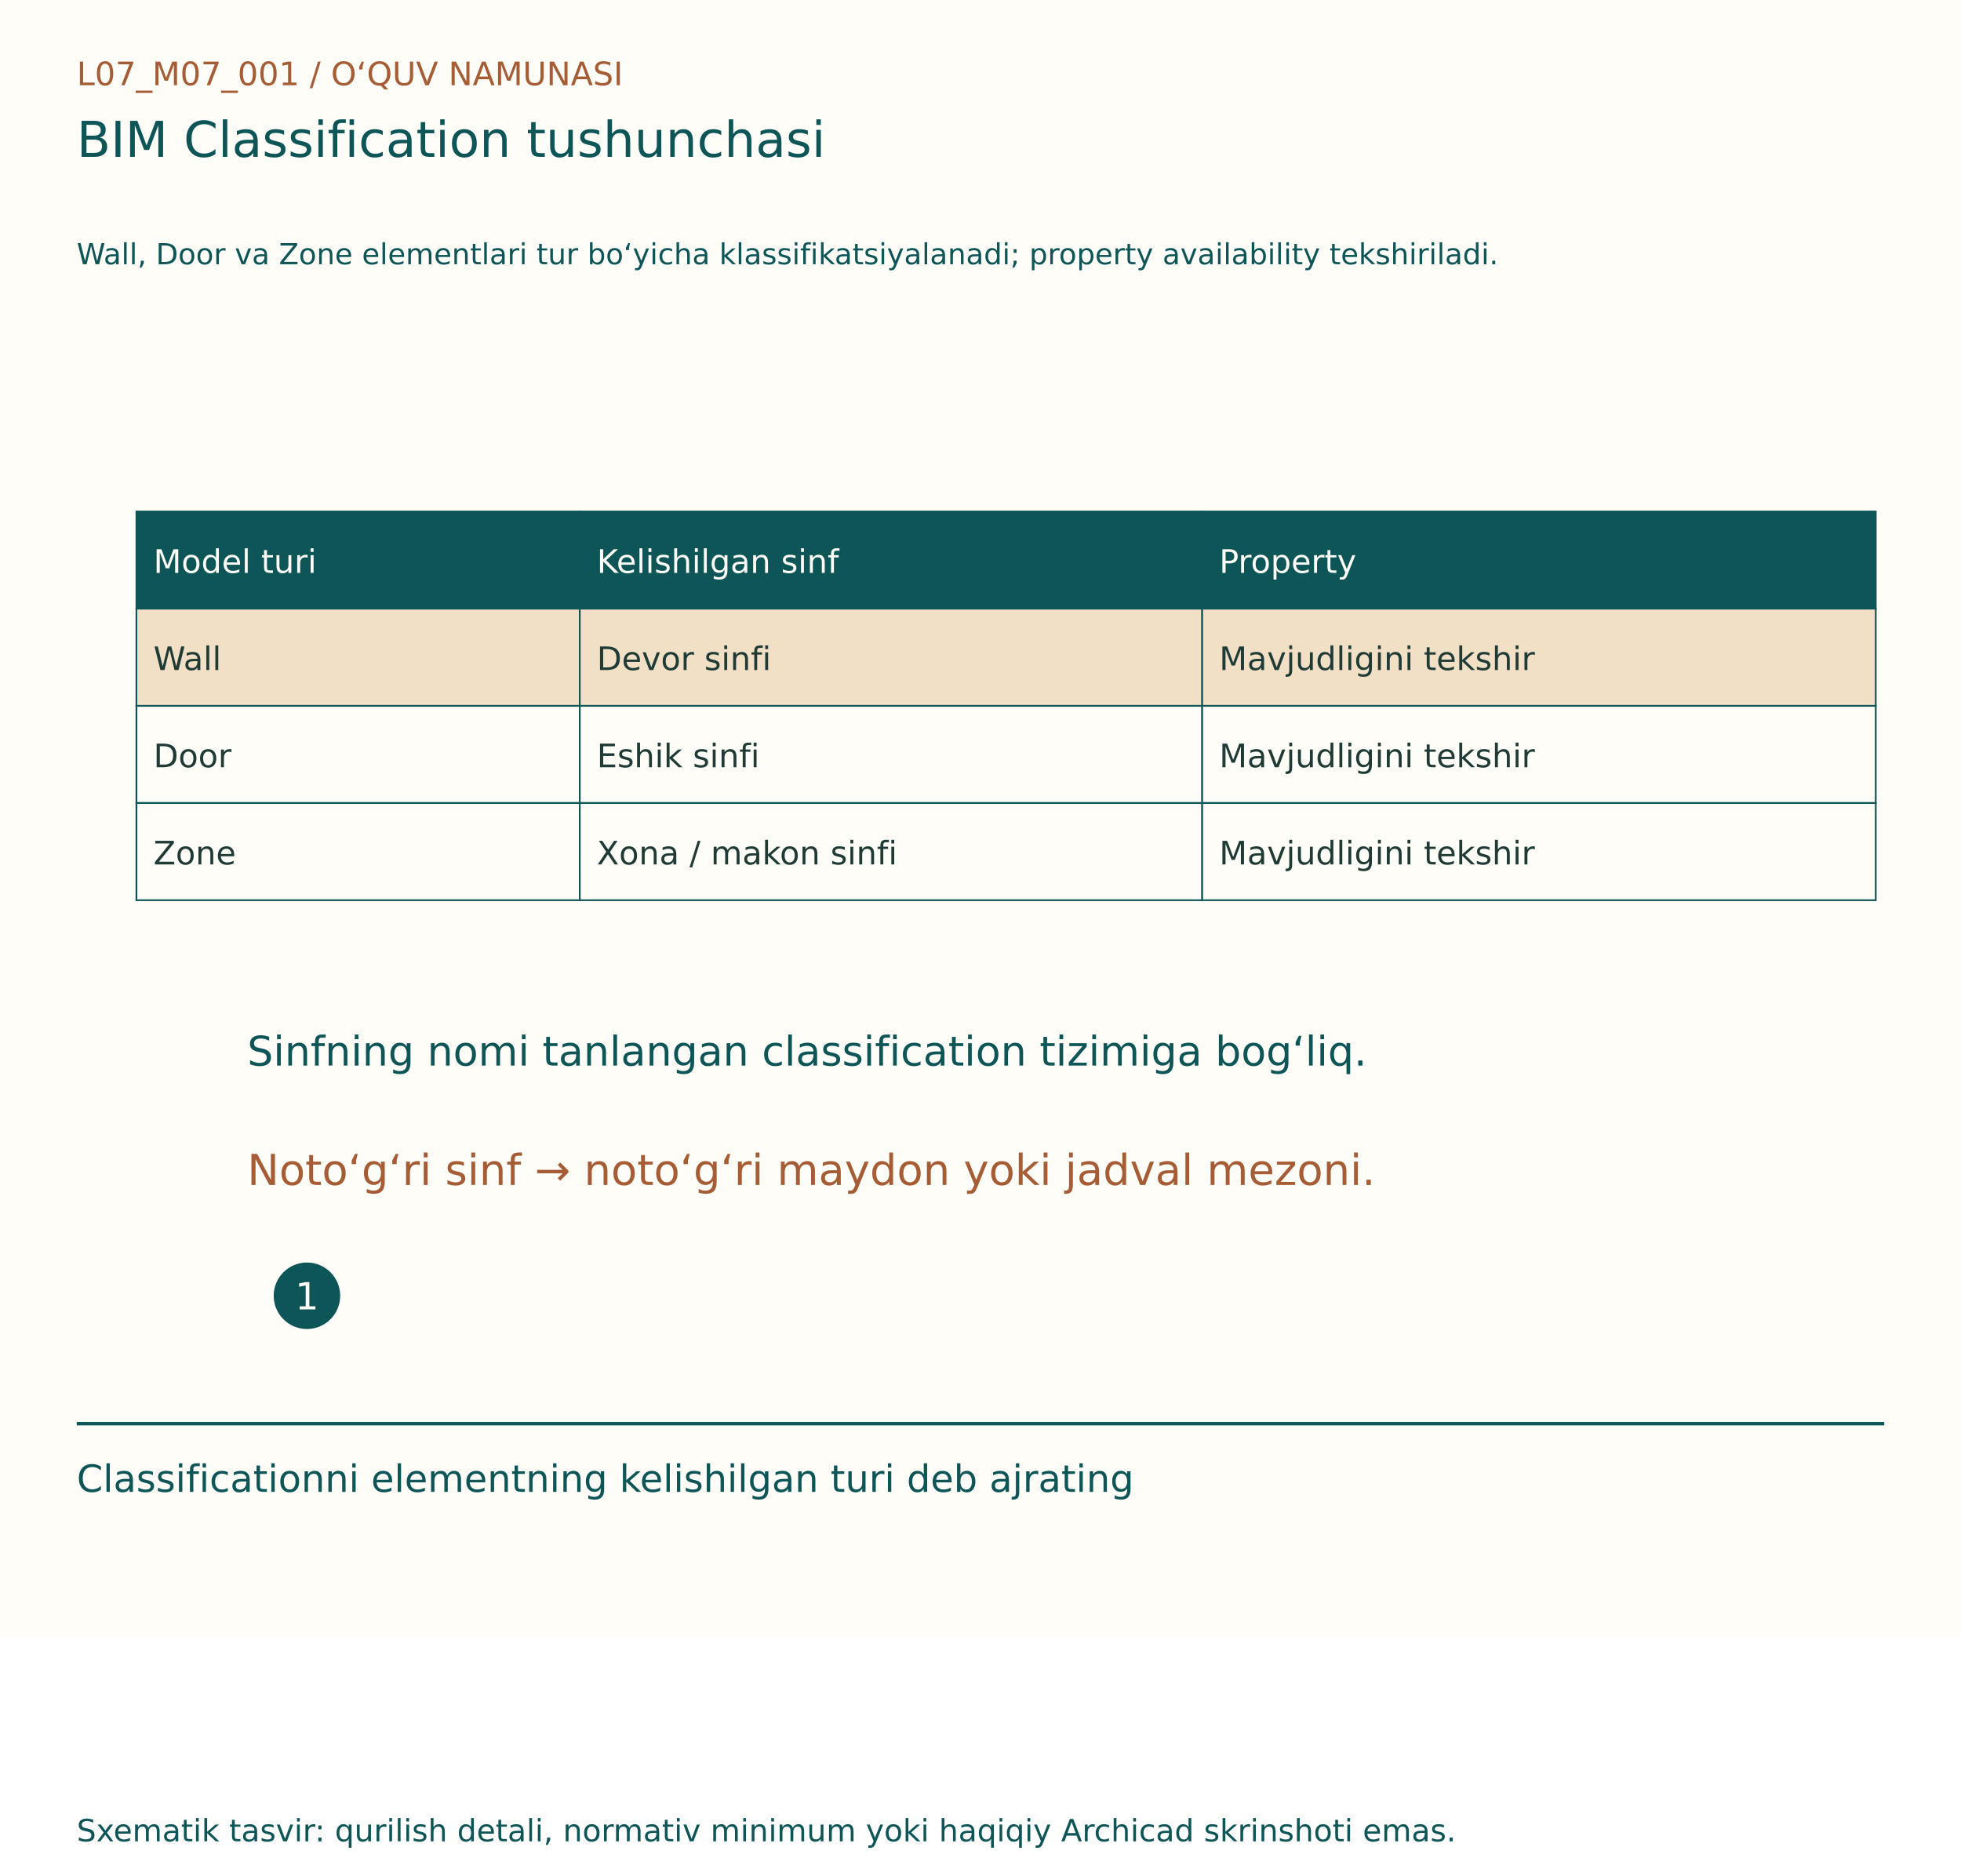
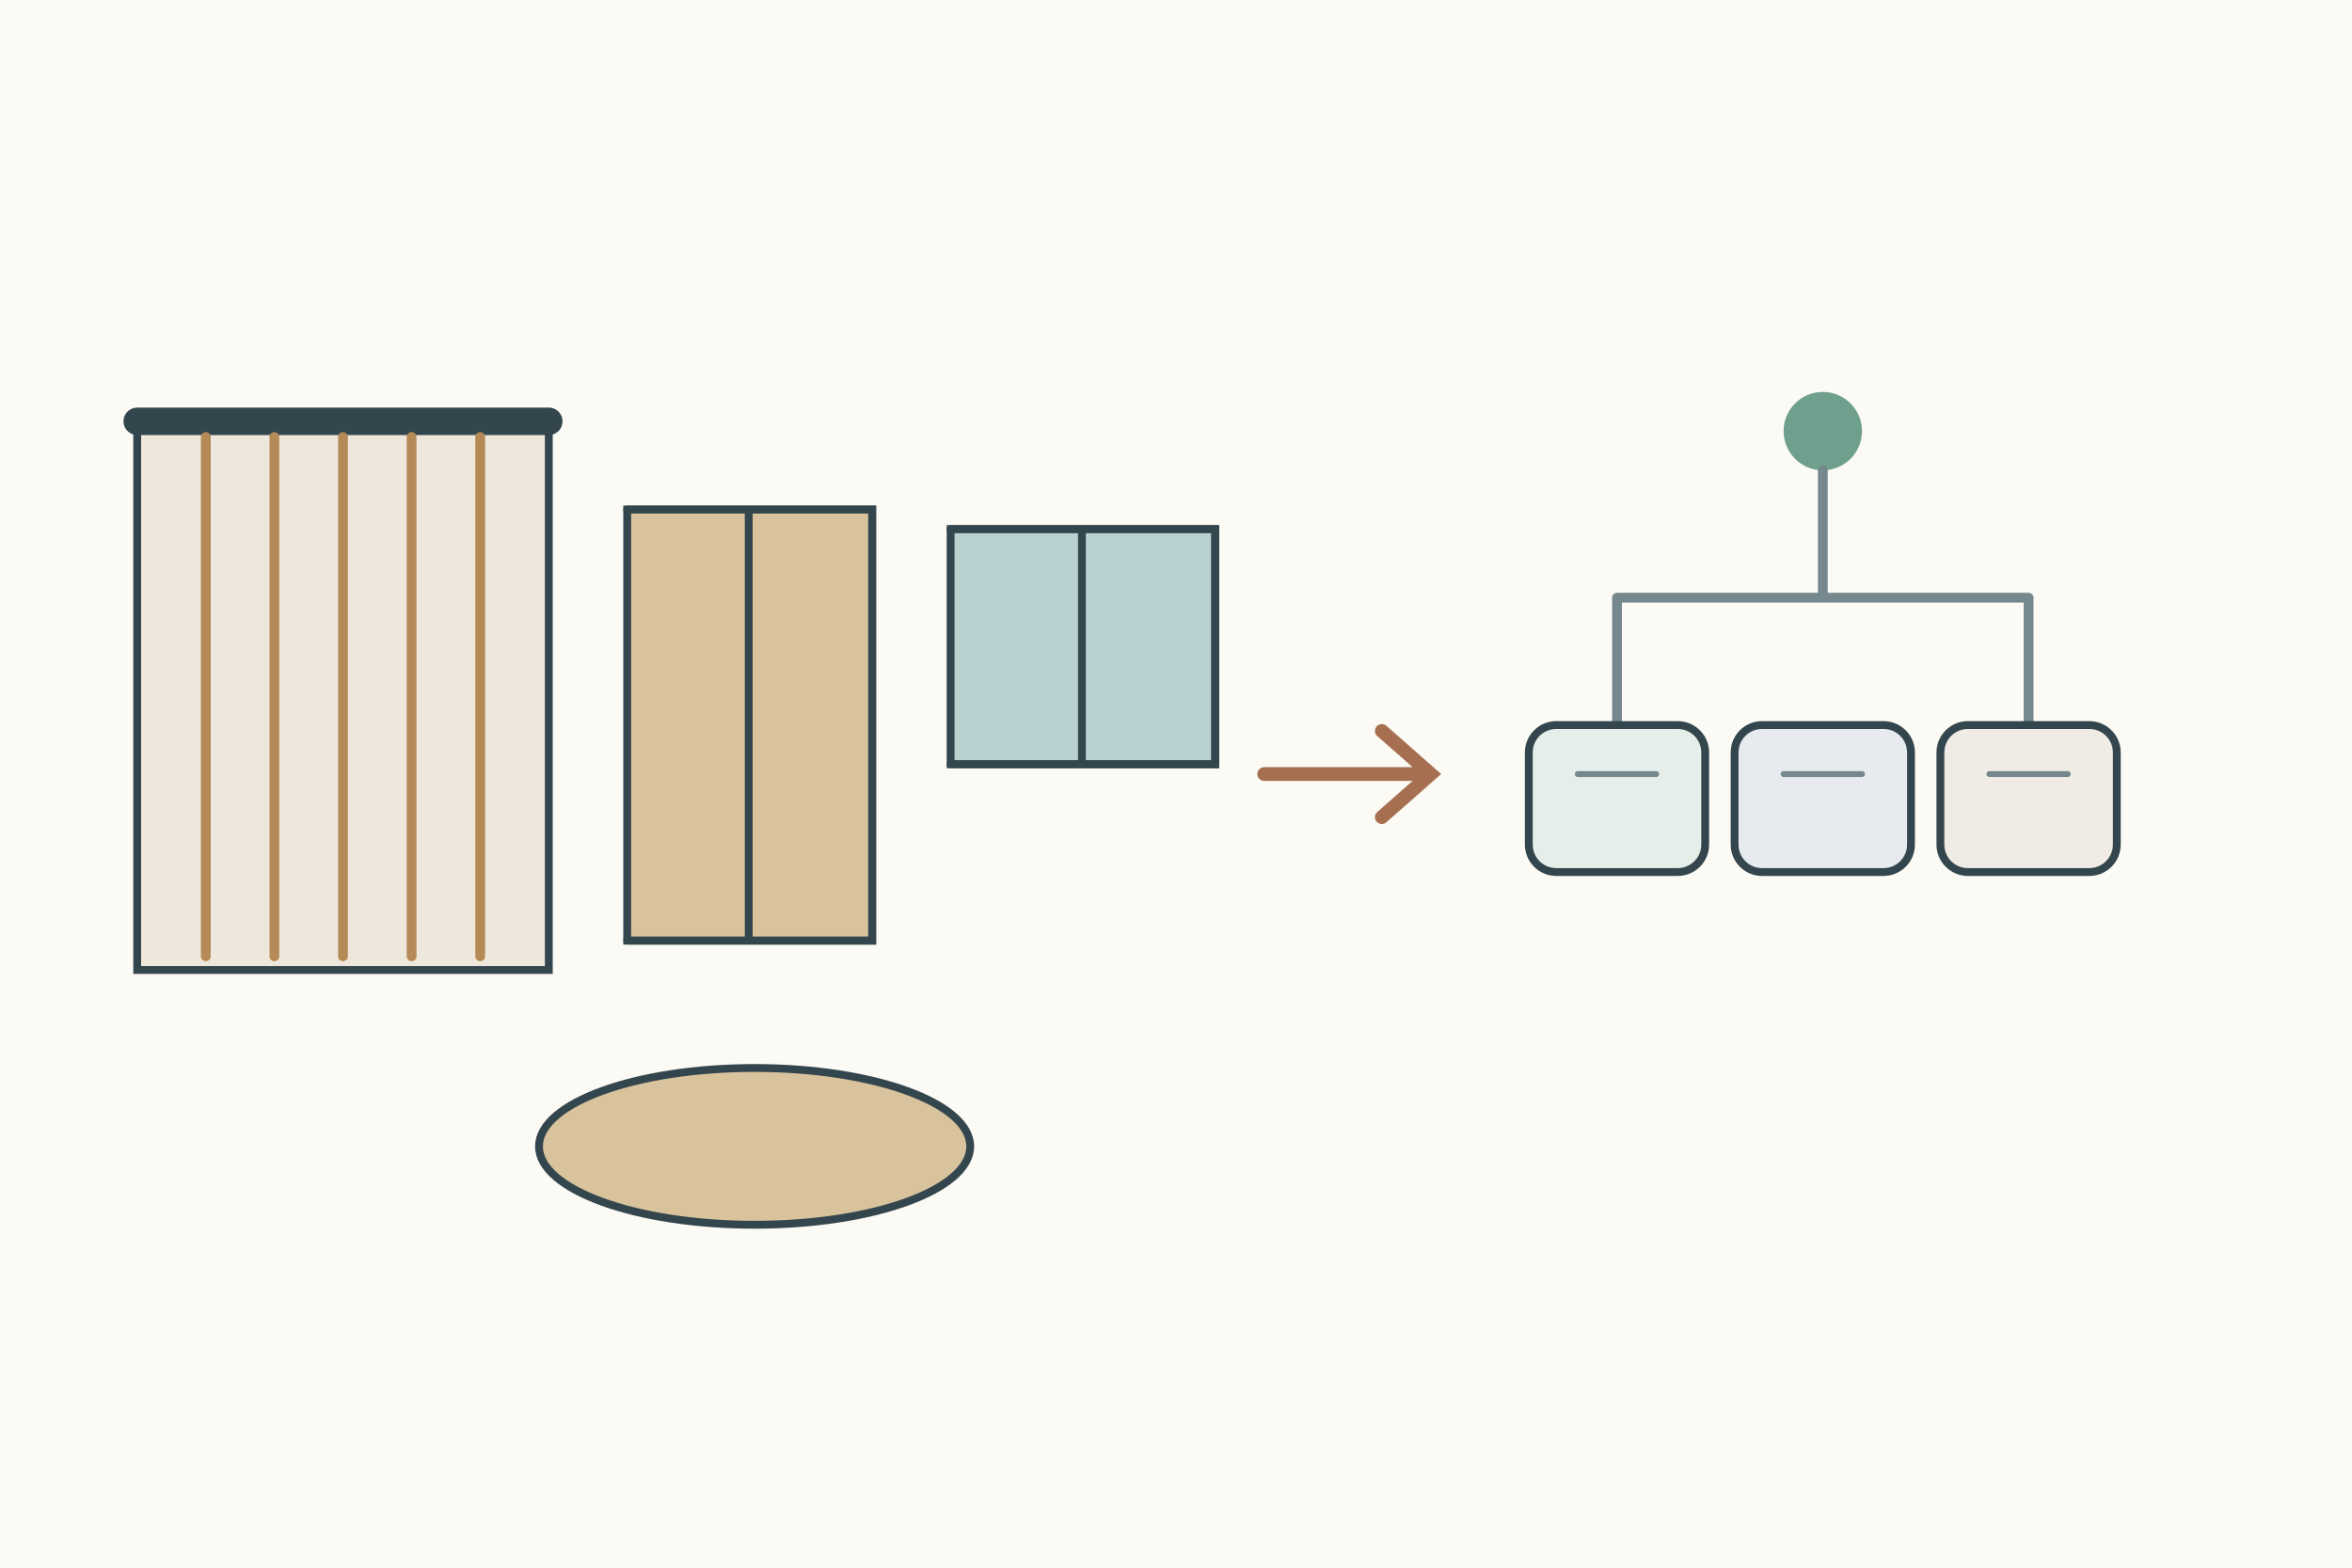
- <svg xmlns="http://www.w3.org/2000/svg" width="1150" height="1100" viewBox="0 0 1150 1100">
-   <rect width="1150" height="960" fill="#FFFDF7" />
-   <g font-family="DejaVu Sans, Segoe UI, sans-serif">
-     <text x="45" y="50" font-size="19" fill="#A65D35">L07_M07_001  /  O‘QUV NAMUNASI</text>
-     <text x="45" y="92" font-size="29" fill="#0E5558">BIM Classification tushunchasi</text>
-     <text x="45" y="155" font-size="17" fill="#0E5558">Wall, Door va Zone elementlari tur bo‘yicha klassifikatsiyalanadi; property availability tekshiriladi.</text>
-     <g transform="translate(0,80)">
-       <rect x="80" y="220" width="260" height="57" fill="#0E5558" stroke="#0E5558" stroke-width="1" />
-       <text x="90" y="256" font-size="19" fill="#FFFDF7">Model turi</text>
-       <rect x="340" y="220" width="365" height="57" fill="#0E5558" stroke="#0E5558" stroke-width="1" />
-       <text x="350" y="256" font-size="19" fill="#FFFDF7">Kelishilgan sinf</text>
-       <rect x="705" y="220" width="395" height="57" fill="#0E5558" stroke="#0E5558" stroke-width="1" />
-       <text x="715" y="256" font-size="19" fill="#FFFDF7">Property</text>
-       <rect x="80" y="277" width="260" height="57" fill="#F1DFC6" stroke="#0E5558" stroke-width="1" />
-       <text x="90" y="313" font-size="19" fill="#203B36">Wall</text>
-       <rect x="340" y="277" width="365" height="57" fill="#F1DFC6" stroke="#0E5558" stroke-width="1" />
-       <text x="350" y="313" font-size="19" fill="#203B36">Devor sinfi</text>
-       <rect x="705" y="277" width="395" height="57" fill="#F1DFC6" stroke="#0E5558" stroke-width="1" />
-       <text x="715" y="313" font-size="19" fill="#203B36">Mavjudligini tekshir</text>
-       <rect x="80" y="334" width="260" height="57" fill="#FFFDF7" stroke="#0E5558" stroke-width="1" />
-       <text x="90" y="370" font-size="19" fill="#203B36">Door</text>
-       <rect x="340" y="334" width="365" height="57" fill="#FFFDF7" stroke="#0E5558" stroke-width="1" />
-       <text x="350" y="370" font-size="19" fill="#203B36">Eshik sinfi</text>
-       <rect x="705" y="334" width="395" height="57" fill="#FFFDF7" stroke="#0E5558" stroke-width="1" />
-       <text x="715" y="370" font-size="19" fill="#203B36">Mavjudligini tekshir</text>
-       <rect x="80" y="391" width="260" height="57" fill="#FFFDF7" stroke="#0E5558" stroke-width="1" />
-       <text x="90" y="427" font-size="19" fill="#203B36">Zone</text>
-       <rect x="340" y="391" width="365" height="57" fill="#FFFDF7" stroke="#0E5558" stroke-width="1" />
-       <text x="350" y="427" font-size="19" fill="#203B36">Xona / makon sinfi</text>
-       <rect x="705" y="391" width="395" height="57" fill="#FFFDF7" stroke="#0E5558" stroke-width="1" />
-       <text x="715" y="427" font-size="19" fill="#203B36">Mavjudligini tekshir</text>
-       <text x="145" y="545" font-size="24" fill="#0E5558">Sinfning nomi tanlangan classification tizimiga bog‘liq.</text>
-       <text x="145" y="615" font-size="25" fill="#A65D35">Noto‘g‘ri sinf → noto‘g‘ri maydon yoki jadval mezoni.</text>
-       <circle cx="180" cy="680" r="18" fill="#0E5558" stroke="#0E5558" stroke-width="3" />
-       <text x="173" y="688" font-size="22" fill="#FFFDF7">1</text>
+ <svg xmlns="http://www.w3.org/2000/svg" width="1200" height="800">
+   <rect width="1200" height="800" fill="#fbfaf4" />
+   <g stroke="#34464d" stroke-width="4" fill="none" stroke-linecap="round">
+     <g transform="translate(70 145)">
+       <g transform="translate(0 70)">
+         <rect width="210" height="280" fill="#eee8dc" />
+         <path d="M0 0h210" stroke-width="14" />
+         <path d="M35 8v265M70 8v265M105 8v265M140 8v265M175 8v265" stroke="#b58a57" stroke-width="5" />
+       </g>
+       <g transform="translate(250 115)">
+         <rect width="125" height="220" fill="#d8c39d" />
+         <path d="M0 0h125v220h-125M62 0v220" />
+       </g>
+       <g transform="translate(415 125)">
+         <rect width="135" height="120" fill="#bad1d1" />
+         <path d="M0 0h135v120h-135M67 0v120" />
+       </g>
+       <ellipse cx="315" cy="440" rx="110" ry="40" fill="#d8c39d" />
+       <path d="M575 250h85m-25-22 25 22-25 22" stroke="#a66f50" stroke-width="7" />
+       <g transform="translate(710 25)">
+         <circle cx="150" cy="50" r="20" fill="#6f9f8d" stroke="none" />
+         <path d="M150 70v65M150 135H45M150 135h105M45 135v65M255 135v65" stroke="#75888d" stroke-width="5" />
+         <rect x="0" y="200" width="90" height="75" rx="14" fill="#e5eee8" />
+         <rect x="105" y="200" width="90" height="75" rx="14" fill="#e7ebef" />
+         <rect x="210" y="200" width="90" height="75" rx="14" fill="#f0ece5" />
+         <path d="M25 225h40M130 225h40M235 225h40" stroke="#75888d" stroke-width="3" />
+       </g>
    </g>
-     <line x1="45" y1="835" x2="1105" y2="835" stroke="#0E5558" stroke-width="2" />
-     <text x="45" y="875" font-size="22" fill="#0E5558">Classificationni elementning kelishilgan turi deb ajrating</text>
-     <text x="45" y="1080" font-size="18" fill="#0E5558">Sxematik tasvir: qurilish detali, normativ minimum yoki haqiqiy Archicad skrinshoti emas.</text>
  </g>
</svg>
